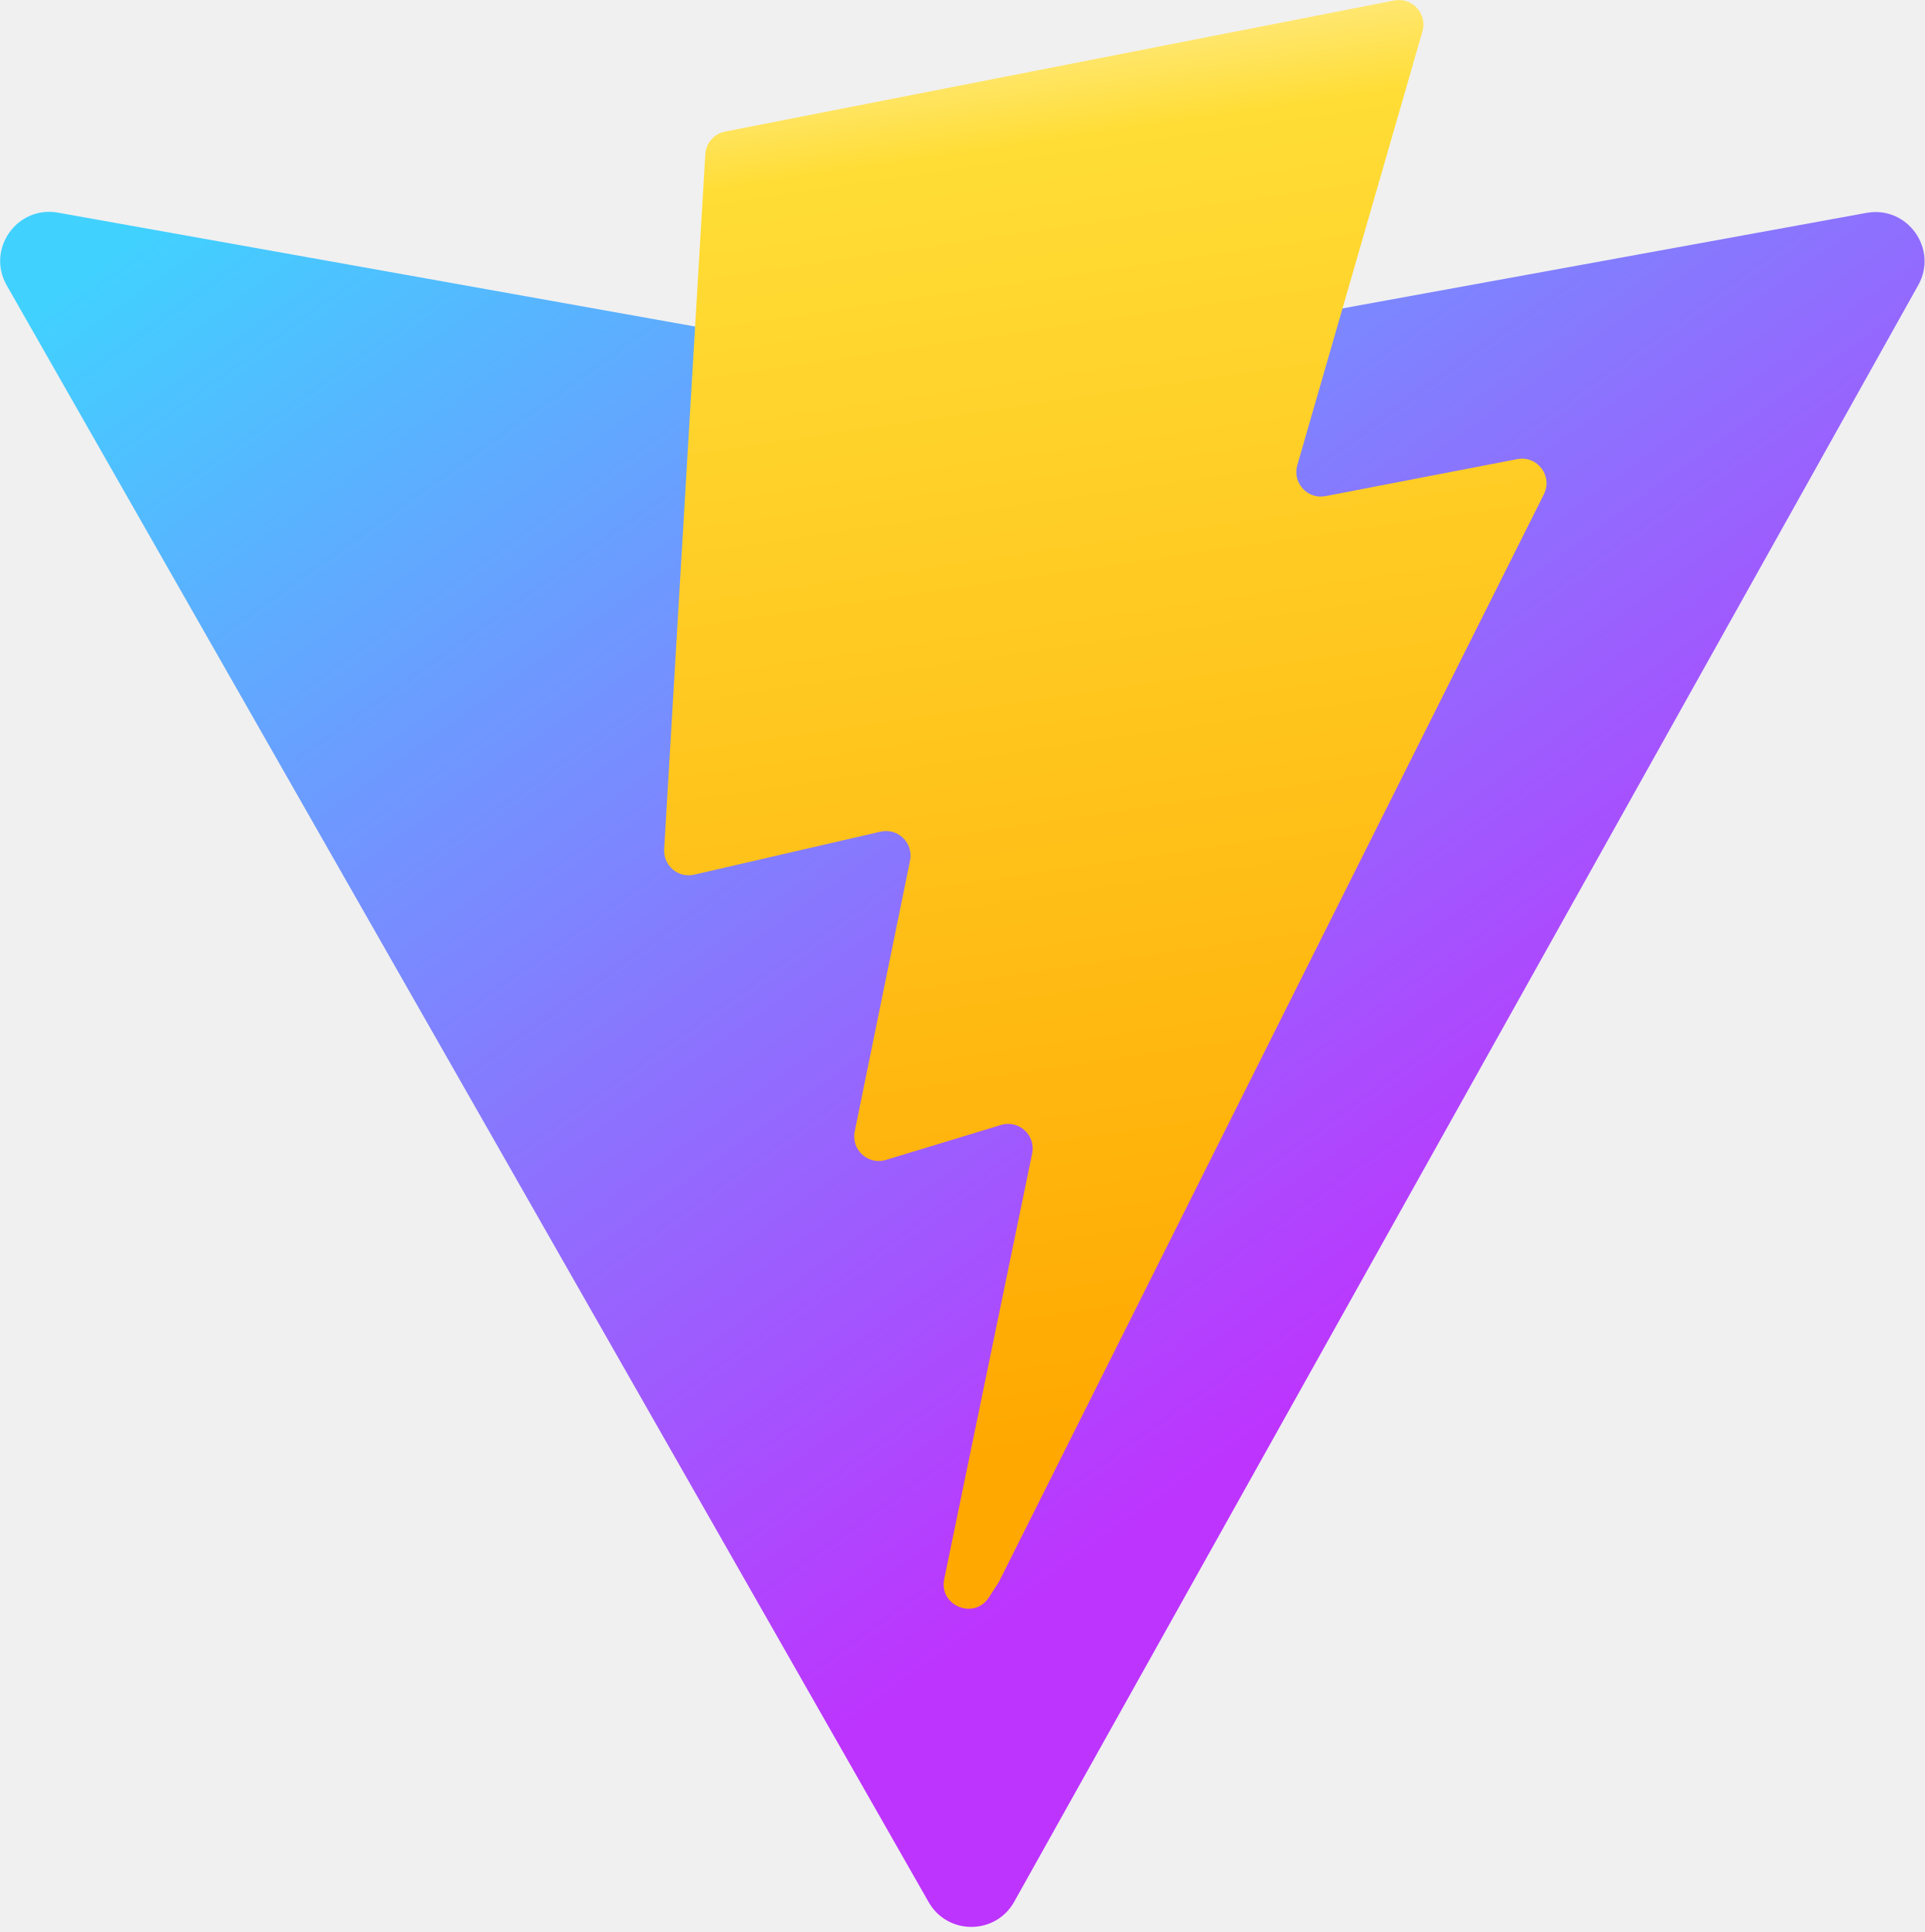
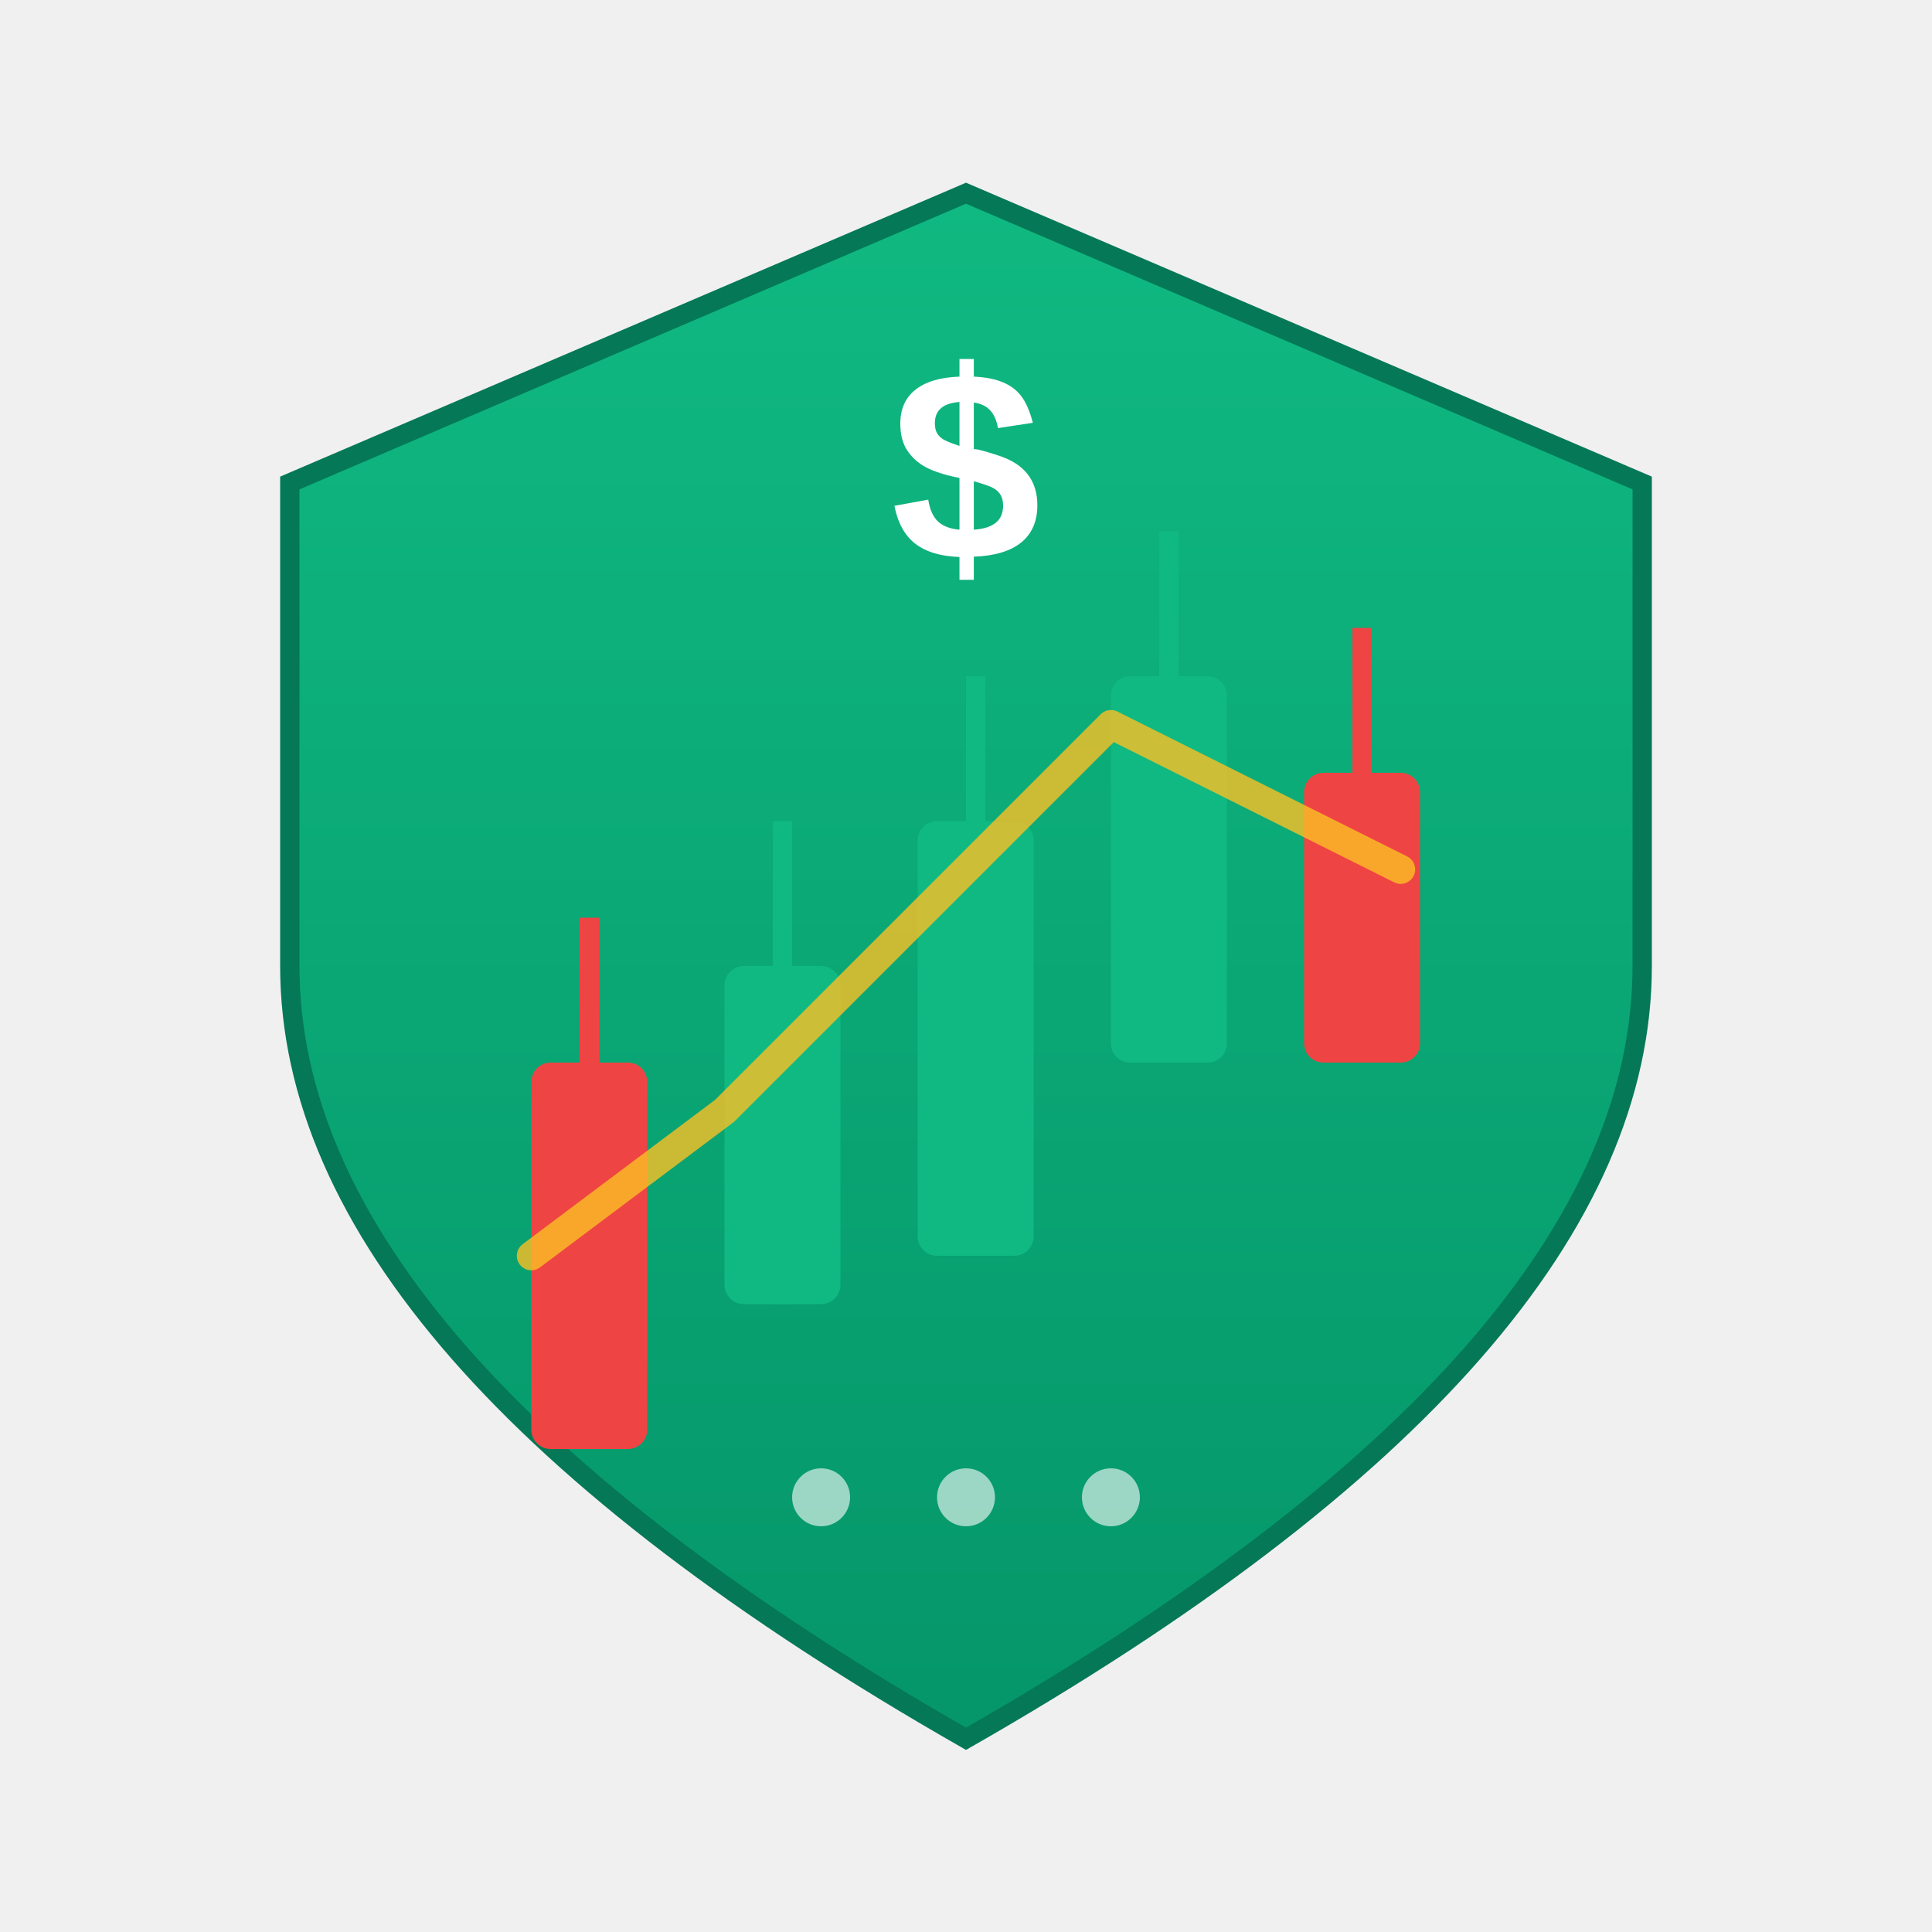
- <svg xmlns="http://www.w3.org/2000/svg" aria-hidden="true" role="img" class="iconify iconify--logos" width="31.88" height="32" preserveAspectRatio="xMidYMid meet" viewBox="0 0 256 257">
+ <svg xmlns="http://www.w3.org/2000/svg" viewBox="0 0 200 200" width="200" height="200">
  <defs>
-     <linearGradient id="IconifyId1813088fe1fbc01fb466" x1="-.828%" x2="57.636%" y1="7.652%" y2="78.411%">
-       <stop offset="0%" stop-color="#41D1FF" />
-       <stop offset="100%" stop-color="#BD34FE" />
+     <linearGradient id="shieldGradient" x1="0%" y1="0%" x2="0%" y2="100%">
+       <stop offset="0%" style="stop-color:#10b981;stop-opacity:1" />
+       <stop offset="100%" style="stop-color:#059669;stop-opacity:1" />
    </linearGradient>
-     <linearGradient id="IconifyId1813088fe1fbc01fb467" x1="43.376%" x2="50.316%" y1="2.242%" y2="89.03%">
-       <stop offset="0%" stop-color="#FFEA83" />
-       <stop offset="8.333%" stop-color="#FFDD35" />
-       <stop offset="100%" stop-color="#FFA800" />
+     <linearGradient id="chartGradient" x1="0%" y1="0%" x2="100%" y2="0%">
+       <stop offset="0%" style="stop-color:#3b82f6;stop-opacity:1" />
+       <stop offset="100%" style="stop-color:#2563eb;stop-opacity:1" />
    </linearGradient>
  </defs>
-   <path fill="url(#IconifyId1813088fe1fbc01fb466)" d="M255.153 37.938L134.897 252.976c-2.483 4.44-8.862 4.466-11.382.048L.875 37.958c-2.746-4.814 1.371-10.646 6.827-9.67l120.385 21.517a6.537 6.537 0 0 0 2.322-.004l117.867-21.483c5.438-.991 9.574 4.796 6.877 9.62Z" />
-   <path fill="url(#IconifyId1813088fe1fbc01fb467)" d="M185.432.063L96.44 17.501a3.268 3.268 0 0 0-2.634 3.014l-5.474 92.456a3.268 3.268 0 0 0 3.997 3.378l24.777-5.718c2.318-.535 4.413 1.507 3.936 3.838l-7.361 36.047c-.495 2.426 1.782 4.5 4.151 3.78l15.304-4.649c2.372-.72 4.652 1.36 4.15 3.788l-11.698 56.621c-.732 3.542 3.979 5.473 5.943 2.437l1.313-2.028l72.516-144.72c1.215-2.423-.88-5.186-3.54-4.672l-25.505 4.922c-2.396.462-4.435-1.77-3.759-4.114l16.646-57.705c.677-2.35-1.37-4.583-3.769-4.113Z" />
+   <path d="M100 20 L170 50 L170 100 Q170 140 100 180 Q30 140 30 100 L30 50 Z" fill="url(#shieldGradient)" stroke="#047857" stroke-width="2" />
+   <g fill="url(#chartGradient)">
+     <rect x="55" y="110" width="12" height="40" rx="2" fill="#ef4444" />
+     <line x1="61" y1="95" x2="61" y2="150" stroke="#ef4444" stroke-width="2" />
+     <rect x="75" y="100" width="12" height="35" rx="2" fill="#10b981" />
+     <line x1="81" y1="85" x2="81" y2="135" stroke="#10b981" stroke-width="2" />
+     <rect x="95" y="85" width="12" height="45" rx="2" fill="#10b981" />
+     <line x1="101" y1="70" x2="101" y2="130" stroke="#10b981" stroke-width="2" />
+     <rect x="115" y="70" width="12" height="40" rx="2" fill="#10b981" />
+     <line x1="121" y1="55" x2="121" y2="110" stroke="#10b981" stroke-width="2" />
+     <rect x="135" y="80" width="12" height="30" rx="2" fill="#ef4444" />
+     <line x1="141" y1="65" x2="141" y2="110" stroke="#ef4444" stroke-width="2" />
+   </g>
+   <path d="M55 130 L75 115 L95 95 L115 75 L145 90" stroke="#fbbf24" stroke-width="3" fill="none" stroke-linecap="round" stroke-linejoin="round" opacity="0.8" />
+   <g transform="translate(100, 50)">
+     <text x="0" y="0" font-family="Arial, sans-serif" font-size="28" font-weight="bold" fill="#ffffff" text-anchor="middle" dominant-baseline="middle">$</text>
+   </g>
+   <circle cx="85" cy="155" r="3" fill="#ffffff" opacity="0.6" />
+   <circle cx="100" cy="155" r="3" fill="#ffffff" opacity="0.6" />
+   <circle cx="115" cy="155" r="3" fill="#ffffff" opacity="0.6" />
</svg>
